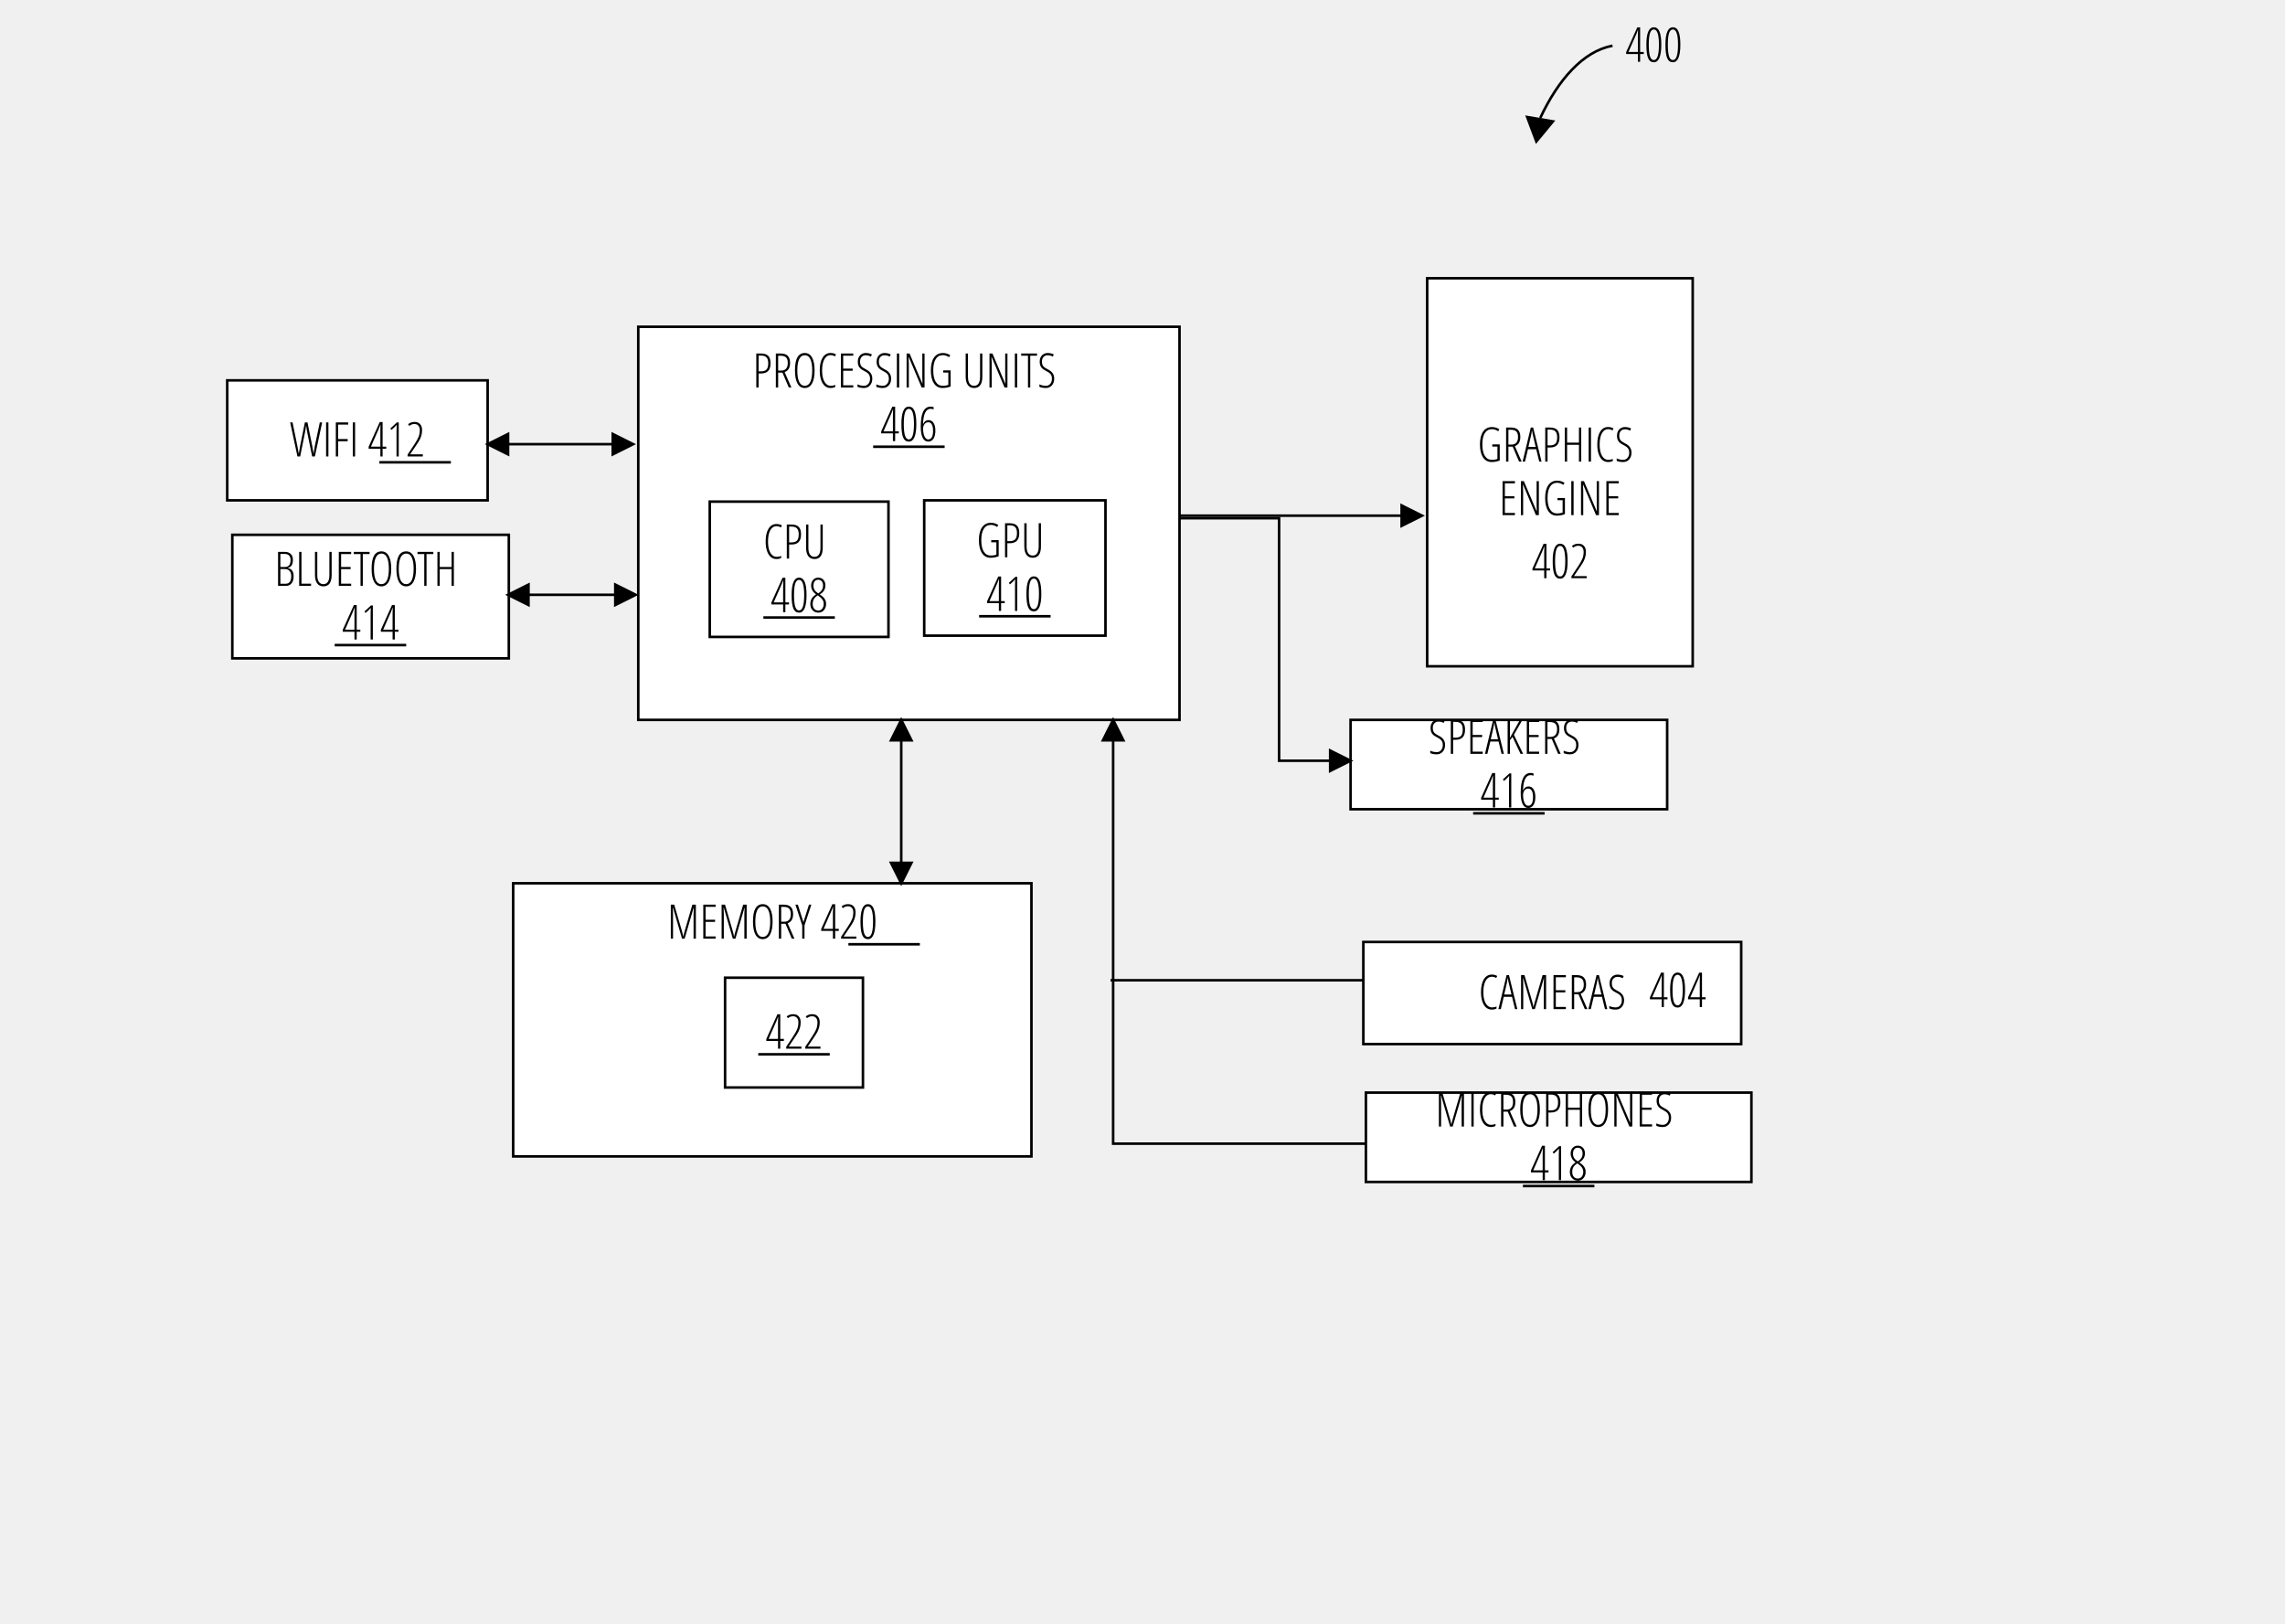
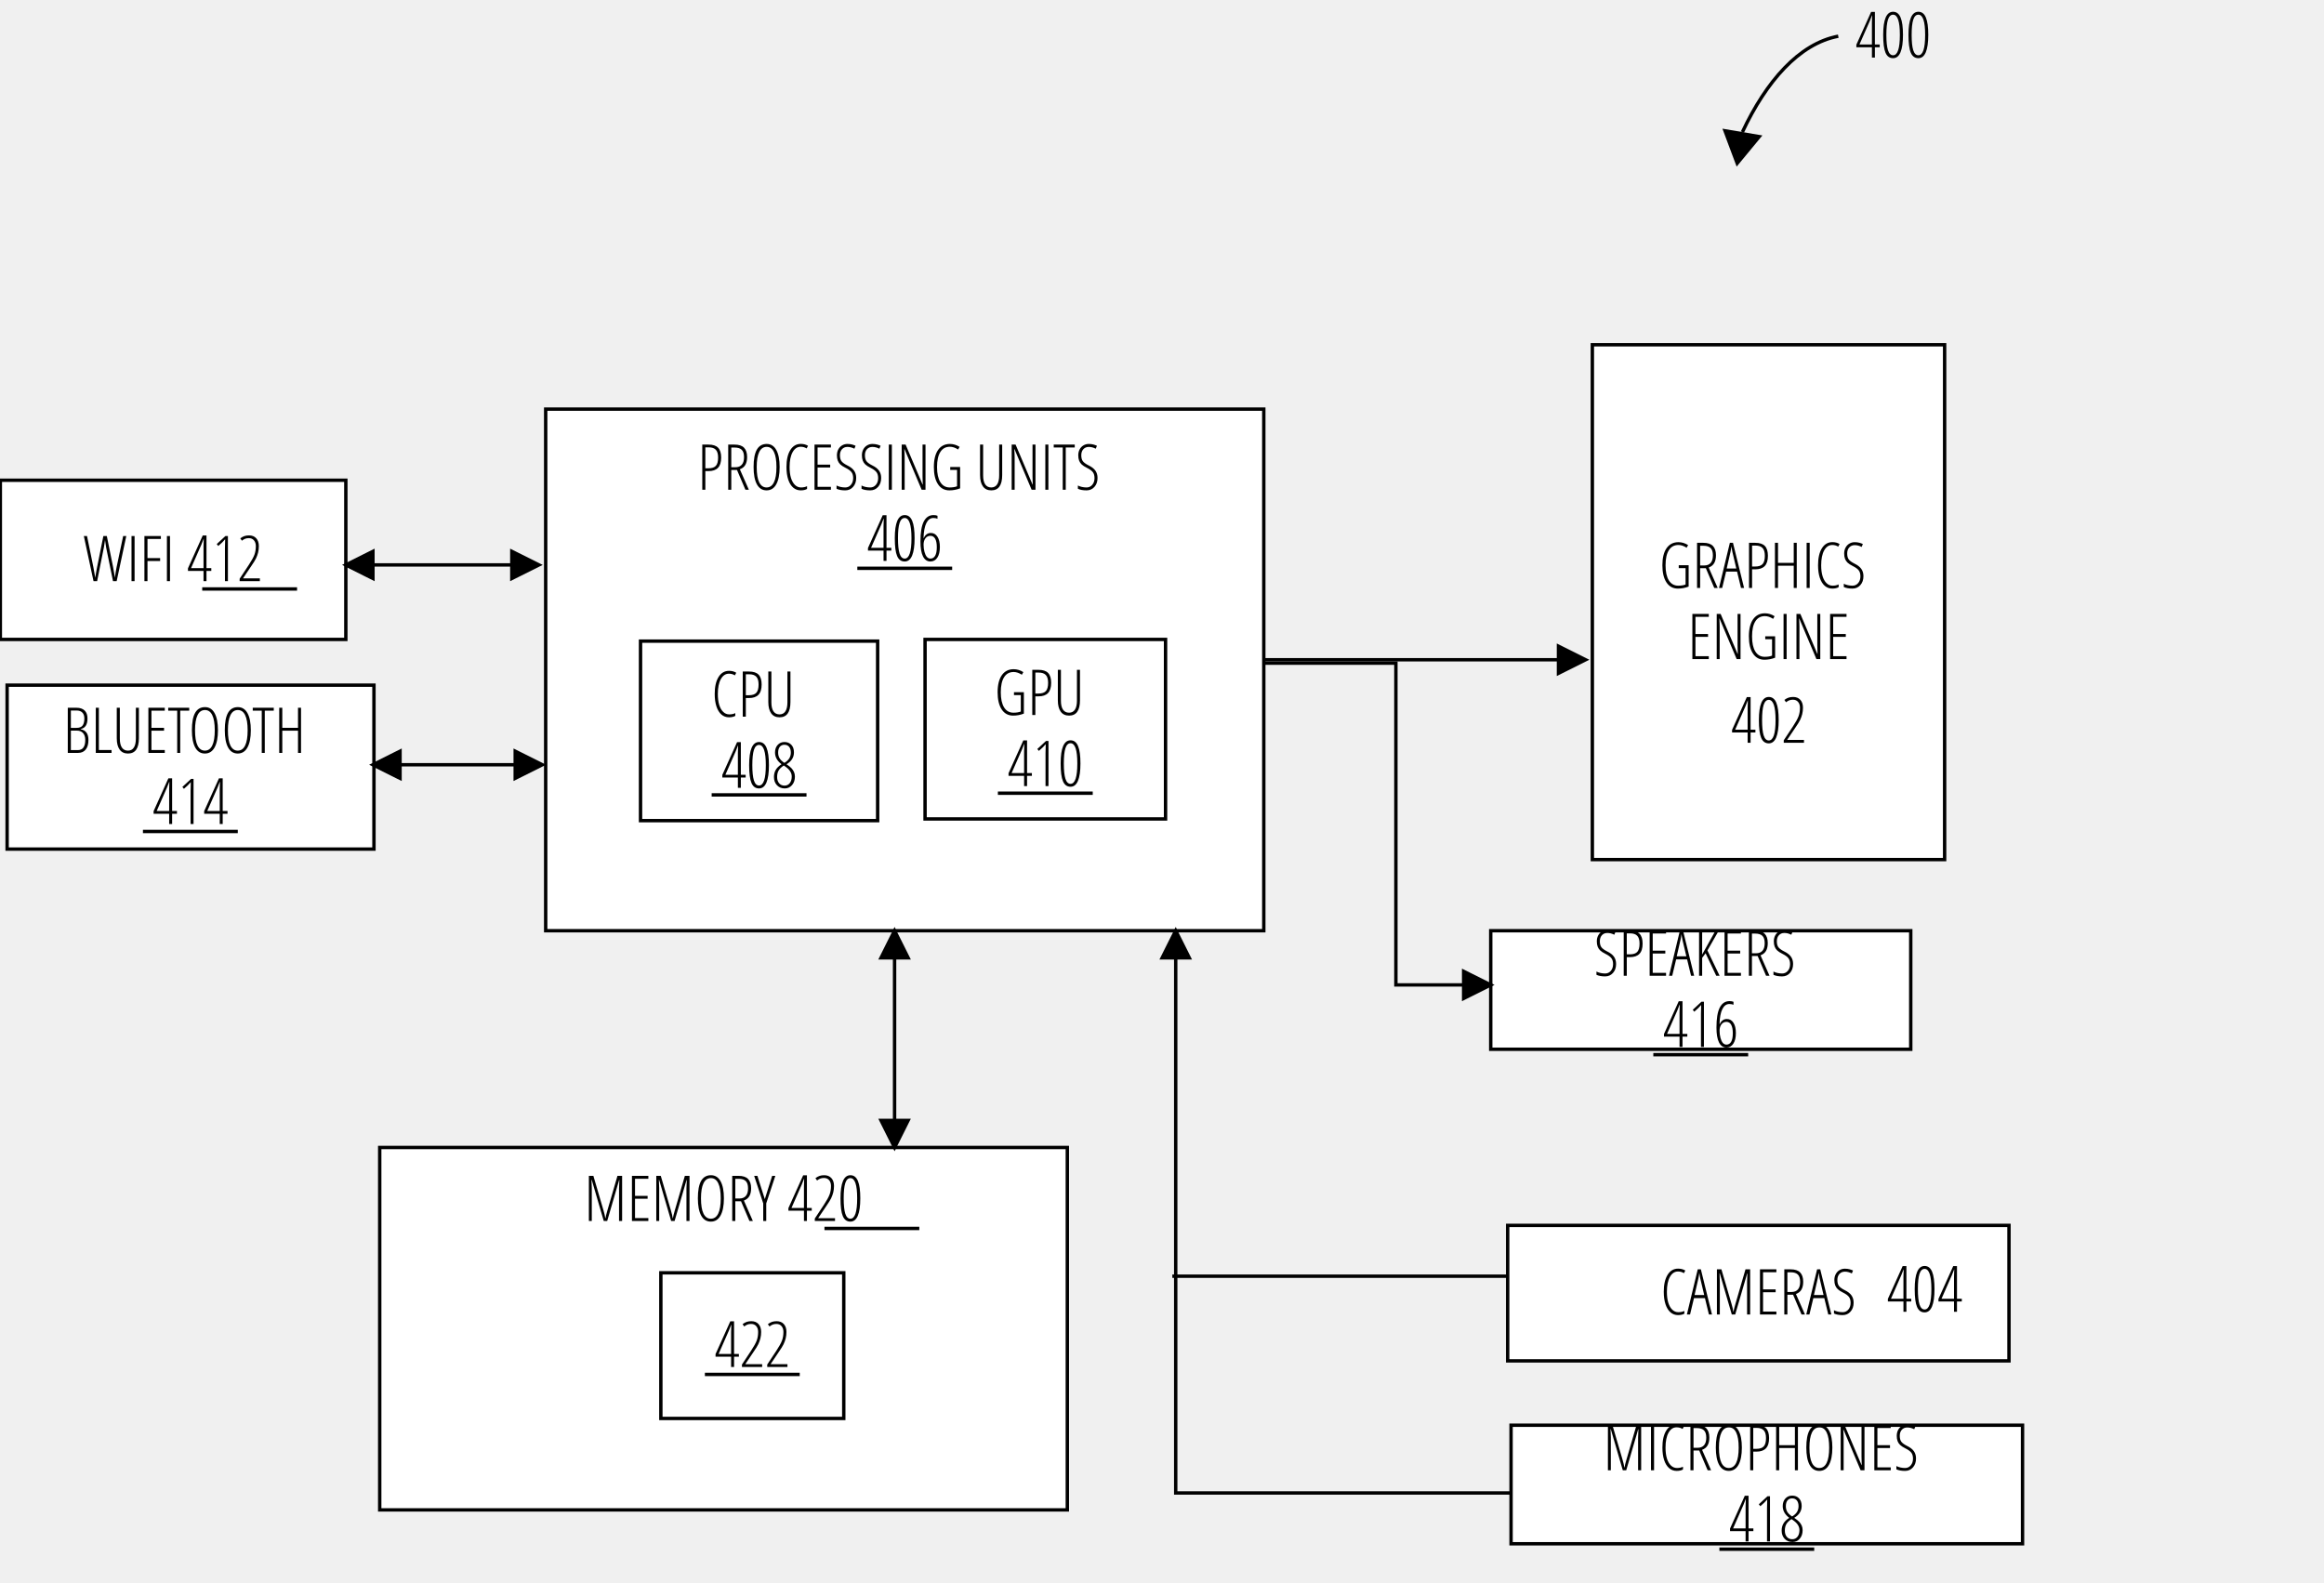
- <svg xmlns="http://www.w3.org/2000/svg" version="1.1" width="895" height="636">
+ <svg xmlns="http://www.w3.org/2000/svg" version="1.1" width="686.1" height="467.303" viewBox="88.9 7.212 686.1 467.303">
  <g>
    <g transform="translate(603.3,17.9)">
      <polygon fill="#000000" points="0,0 4.2,11.2 11.8,2" transform="translate(-5.9,27.3)" />
      <rect fill="none" width="1" height="1" transform="translate(33.3,-0.5)" />
      <g>
        <g>
          <rect x="0" y="0" width="28.3" height="28.3" opacity="0" />
          <path fill="none" stroke="#000000" stroke-width="1" d="M28.3,0C16.7,2.2,7,13.4,0,28.3" />
        </g>
      </g>
      <rect stroke="none" stroke-width="0" fill="#FFFFFF" x="0" y="0" width="0" height="0" />
      <path stroke="#000000" fill="none" />
      <text font-family="OpenSansCondensedLight" font-size="14pt" fill="black" transform="translate(0,0)" />
      <rect stroke-width="0" fill="none" width="1" height="1" transform="translate(33.3,-0.5)" />
      <text font-family="OpenSansCondensedLight" font-size="14pt" fill="black" text-decoration="none" transform="translate(33.3,-0.5)">
        <tspan x="0" y="6.8">400</tspan>
      </text>
      <path stroke="#000000" fill="none" transform="translate(33.3,-0.5)" />
    </g>
    <g transform="translate(250,128)">
      <g>
        <g>
          <path d="M212,0H0v154h212V0L212,0z" stroke="#000000" stroke-dasharray="none" fill="#FFFFFF" />
          <rect x="9.3" y="7" width="193.5" height="140" fill="none" />
          <circle fill="none" cx="106" cy="0" r="0.1" />
          <circle fill="none" cx="158.5" cy="0" r="0.1" />
          <circle fill="none" cx="212" cy="38.8" r="0.1" />
          <circle fill="none" cx="212" cy="77" r="0.1" />
          <circle fill="none" cx="212" cy="115.2" r="0.1" />
          <circle fill="none" cx="158.5" cy="154" r="0.1" />
          <circle fill="none" cx="106" cy="154" r="0.1" />
          <circle fill="none" cx="53.5" cy="154" r="0.1" />
          <circle fill="none" cx="0" cy="115.2" r="0.1" />
          <circle fill="none" cx="0" cy="77" r="0.1" />
          <circle fill="none" cx="0" cy="38.8" r="0.1" />
          <circle fill="none" cx="53.5" cy="0" r="0.1" />
        </g>
      </g>
      <rect stroke="none" stroke-width="0" fill="#FFFFFF" x="0" y="0" width="0" height="0" transform="translate(211.9,76.9)" />
      <path stroke="#000000" fill="none" d="" />
      <text font-family="OpenSansCondensedLight" font-size="14pt" fill="black" transform="translate(211.9,76.9)" />
      <rect stroke-width="0" fill="none" width="193.5" height="140" transform="translate(9.3,7)" />
      <text font-family="OpenSansCondensedLight" font-size="14pt" fill="black" transform="translate(9.3,7)" text-anchor="middle">
        <tspan x="96.7" y="16.8">PROCESSING UNITS</tspan>
        <tspan x="96.7" y="37.8">406</tspan>
      </text>
      <path stroke="#000000" fill="none" transform="translate(9.3,7)" d="M 82.7 40 110.7 40" />
    </g>
    <g transform="translate(278,196.5)">
      <g>
        <g>
          <path d="M70,0H0v53h70V0L70,0z" stroke="#000000" stroke-dasharray="none" fill="#FFFFFF" />
          <rect x="3.1" y="2.4" width="63.9" height="48.2" fill="none" />
          <circle fill="none" cx="35" cy="0" r="0.1" />
          <circle fill="none" cx="52.3" cy="0" r="0.1" />
          <circle fill="none" cx="70" cy="13.4" r="0.1" />
          <circle fill="none" cx="70" cy="26.5" r="0.1" />
          <circle fill="none" cx="70" cy="39.6" r="0.1" />
          <circle fill="none" cx="52.3" cy="53" r="0.1" />
          <circle fill="none" cx="35" cy="53" r="0.1" />
          <circle fill="none" cx="17.7" cy="53" r="0.1" />
          <circle fill="none" cx="0" cy="39.6" r="0.1" />
          <circle fill="none" cx="0" cy="26.5" r="0.1" />
          <circle fill="none" cx="0" cy="13.4" r="0.1" />
          <circle fill="none" cx="17.7" cy="0" r="0.1" />
        </g>
      </g>
      <rect stroke="none" stroke-width="0" fill="#FFFFFF" x="0" y="0" width="0" height="0" transform="translate(69.9,26.4)" />
      <path stroke="#000000" fill="none" d="" />
      <text font-family="OpenSansCondensedLight" font-size="14pt" fill="black" transform="translate(69.9,26.4)" />
      <rect stroke-width="0" fill="none" width="63.9" height="48.2" transform="translate(3.1,2.4)" />
      <text font-family="OpenSansCondensedLight" font-size="14pt" fill="black" transform="translate(3.1,2.4)" text-anchor="middle">
        <tspan x="31.9" y="19.9">CPU</tspan>
        <tspan x="31.9" y="40.9">408</tspan>
      </text>
      <path stroke="#000000" fill="none" transform="translate(3.1,2.4)" d="M 17.9 43 45.9 43" />
    </g>
    <g transform="translate(362,196)">
      <g>
        <g>
          <path d="M71,0H0v53h71V0L71,0z" stroke="#000000" stroke-dasharray="none" fill="#FFFFFF" />
          <rect x="3.1" y="2.4" width="64.8" height="48.2" fill="none" />
          <circle fill="none" cx="35.5" cy="0" r="0.1" />
          <circle fill="none" cx="53.1" cy="0" r="0.1" />
          <circle fill="none" cx="71" cy="13.4" r="0.1" />
          <circle fill="none" cx="71" cy="26.5" r="0.1" />
          <circle fill="none" cx="71" cy="39.6" r="0.1" />
          <circle fill="none" cx="53.1" cy="53" r="0.1" />
          <circle fill="none" cx="35.5" cy="53" r="0.1" />
          <circle fill="none" cx="17.9" cy="53" r="0.1" />
          <circle fill="none" cx="0" cy="39.6" r="0.1" />
          <circle fill="none" cx="0" cy="26.5" r="0.1" />
          <circle fill="none" cx="0" cy="13.4" r="0.1" />
          <circle fill="none" cx="17.9" cy="0" r="0.1" />
        </g>
      </g>
      <rect stroke="none" stroke-width="0" fill="#FFFFFF" x="0" y="0" width="0" height="0" transform="translate(70.9,26.4)" />
      <path stroke="#000000" fill="none" d="" />
      <text font-family="OpenSansCondensedLight" font-size="14pt" fill="black" transform="translate(70.9,26.4)" />
      <rect stroke-width="0" fill="none" width="64.8" height="48.2" transform="translate(3.1,2.4)" />
      <text font-family="OpenSansCondensedLight" font-size="14pt" fill="black" transform="translate(3.1,2.4)" text-anchor="middle">
        <tspan x="32.4" y="19.9">GPU</tspan>
        <tspan x="32.4" y="40.9">410</tspan>
      </text>
      <path stroke="#000000" fill="none" transform="translate(3.1,2.4)" d="M 18.4 43 46.4 43" />
    </g>
    <g transform="translate(89,149)">
      <g>
        <g>
          <path d="M102,0H0v47h102V0L102,0z" stroke="#000000" stroke-dasharray="none" fill="#FFFFFF" />
          <rect x="4.5" y="2.1" width="93.1" height="42.7" fill="none" />
          <circle fill="none" cx="51" cy="0" r="0.1" />
          <circle fill="none" cx="76.3" cy="0" r="0.1" />
          <circle fill="none" cx="102" cy="11.9" r="0.1" />
          <circle fill="none" cx="102" cy="23.5" r="0.1" />
          <circle fill="none" cx="102" cy="35.1" r="0.1" />
          <circle fill="none" cx="76.3" cy="47" r="0.1" />
          <circle fill="none" cx="51" cy="47" r="0.1" />
          <circle fill="none" cx="25.7" cy="47" r="0.1" />
          <circle fill="none" cx="0" cy="35.1" r="0.1" />
          <circle fill="none" cx="0" cy="23.5" r="0.1" />
          <circle fill="none" cx="0" cy="11.9" r="0.1" />
          <circle fill="none" cx="25.7" cy="0" r="0.1" />
        </g>
      </g>
      <rect stroke="none" stroke-width="0" fill="#FFFFFF" x="0" y="0" width="0" height="0" transform="translate(101.9,23.4)" />
      <path stroke="#000000" fill="none" d="" />
      <text font-family="OpenSansCondensedLight" font-size="14pt" fill="black" transform="translate(101.9,23.4)" />
      <rect stroke-width="0" fill="none" width="93.1" height="42.7" transform="translate(4.5,2.1)" />
      <text font-family="OpenSansCondensedLight" font-size="14pt" fill="black" transform="translate(4.5,2.1)" text-anchor="middle">
        <tspan x="46.5" y="27.7">WIFI 412</tspan>
      </text>
      <path stroke="#000000" fill="none" transform="translate(4.5,2.1)" d="M 55.1 30 83.1 30" />
    </g>
    <g transform="translate(91,209.5)">
      <g>
        <g>
          <path d="M108.3,0H0v48.4h108.3V0L108.3,0z" stroke="#000000" stroke-dasharray="none" fill="#FFFFFF" />
          <rect x="4.7" y="2.2" width="98.8" height="44" fill="none" />
          <circle fill="none" cx="54.1" cy="0" r="0.1" />
          <circle fill="none" cx="81" cy="0" r="0.1" />
          <circle fill="none" cx="108.3" cy="12.2" r="0.1" />
          <circle fill="none" cx="108.3" cy="24.2" r="0.1" />
          <circle fill="none" cx="108.3" cy="36.2" r="0.1" />
          <circle fill="none" cx="81" cy="48.4" r="0.1" />
          <circle fill="none" cx="54.1" cy="48.4" r="0.1" />
          <circle fill="none" cx="27.3" cy="48.4" r="0.1" />
          <circle fill="none" cx="0" cy="36.2" r="0.1" />
          <circle fill="none" cx="0" cy="24.2" r="0.1" />
          <circle fill="none" cx="0" cy="12.2" r="0.1" />
          <circle fill="none" cx="27.3" cy="0" r="0.1" />
        </g>
      </g>
      <rect stroke="none" stroke-width="0" fill="#FFFFFF" x="0" y="0" width="0" height="0" transform="translate(108.2,24.1)" />
      <path stroke="#000000" fill="none" d="" />
      <text font-family="OpenSansCondensedLight" font-size="14pt" fill="black" transform="translate(108.2,24.1)" />
      <rect stroke-width="0" fill="none" width="98.8" height="44" transform="translate(4.7,2.2)" />
      <text font-family="OpenSansCondensedLight" font-size="14pt" fill="black" transform="translate(4.7,2.2)" text-anchor="middle">
        <tspan x="49.4" y="17.8">BLUETOOTH</tspan>
        <tspan x="49.4" y="38.8">414</tspan>
      </text>
      <path stroke="#000000" fill="none" transform="translate(4.7,2.2)" d="M 35.4 41 63.4 41" />
    </g>
    <g transform="translate(529,282)">
      <g>
        <g>
          <path d="M124,0H0v35h124V0L124,0z" stroke="#000000" stroke-dasharray="none" fill="#FFFFFF" />
          <rect x="5.4" y="1.6" width="113.2" height="31.8" fill="none" />
          <circle fill="none" cx="62" cy="0" r="0.1" />
          <circle fill="none" cx="92.7" cy="0" r="0.1" />
          <circle fill="none" cx="124" cy="8.8" r="0.1" />
          <circle fill="none" cx="124" cy="17.5" r="0.1" />
          <circle fill="none" cx="124" cy="26.2" r="0.1" />
          <circle fill="none" cx="92.7" cy="35" r="0.1" />
          <circle fill="none" cx="62" cy="35" r="0.1" />
          <circle fill="none" cx="31.3" cy="35" r="0.1" />
          <circle fill="none" cx="0" cy="26.2" r="0.1" />
          <circle fill="none" cx="0" cy="17.5" r="0.1" />
          <circle fill="none" cx="0" cy="8.8" r="0.1" />
          <circle fill="none" cx="31.3" cy="0" r="0.1" />
        </g>
      </g>
      <rect stroke="none" stroke-width="0" fill="#FFFFFF" x="0" y="0" width="0" height="0" transform="translate(123.9,17.4)" />
      <path stroke="#000000" fill="none" d="" />
      <text font-family="OpenSansCondensedLight" font-size="14pt" fill="black" transform="translate(123.9,17.4)" />
      <rect stroke-width="0" fill="none" width="113.2" height="31.8" transform="translate(5.4,1.6)" />
      <text font-family="OpenSansCondensedLight" font-size="14pt" fill="black" transform="translate(5.4,1.6)" text-anchor="middle">
        <tspan x="56.6" y="11.7">SPEAKERS</tspan>
        <tspan x="56.6" y="32.7">416</tspan>
      </text>
      <path stroke="#000000" fill="none" transform="translate(5.4,1.6)" d="M 42.6 35 70.6 35" />
    </g>
    <g transform="translate(535,428)">
      <g>
        <g>
          <path d="M151,0H0v35h151V0L151,0z" stroke="#000000" stroke-dasharray="none" fill="#FFFFFF" />
          <rect x="6.6" y="1.6" width="137.8" height="31.8" fill="none" />
          <circle fill="none" cx="75.5" cy="0" r="0.1" />
          <circle fill="none" cx="112.9" cy="0" r="0.1" />
          <circle fill="none" cx="151" cy="8.8" r="0.1" />
          <circle fill="none" cx="151" cy="17.5" r="0.1" />
          <circle fill="none" cx="151" cy="26.2" r="0.1" />
          <circle fill="none" cx="112.9" cy="35" r="0.1" />
          <circle fill="none" cx="75.5" cy="35" r="0.1" />
          <circle fill="none" cx="38.1" cy="35" r="0.1" />
          <circle fill="none" cx="0" cy="26.2" r="0.1" />
          <circle fill="none" cx="0" cy="17.5" r="0.1" />
          <circle fill="none" cx="0" cy="8.8" r="0.1" />
          <circle fill="none" cx="38.1" cy="0" r="0.1" />
        </g>
      </g>
      <rect stroke="none" stroke-width="0" fill="#FFFFFF" x="0" y="0" width="0" height="0" transform="translate(150.9,17.4)" />
      <path stroke="#000000" fill="none" d="" />
      <text font-family="OpenSansCondensedLight" font-size="14pt" fill="black" transform="translate(150.9,17.4)" />
      <rect stroke-width="0" fill="none" width="137.8" height="31.8" transform="translate(6.6,1.6)" />
      <text font-family="OpenSansCondensedLight" font-size="14pt" fill="black" transform="translate(6.6,1.6)" text-anchor="middle">
        <tspan x="68.9" y="11.7">MICROPHONES</tspan>
        <tspan x="68.9" y="32.7">418</tspan>
      </text>
      <path stroke="#000000" fill="none" transform="translate(6.6,1.6)" d="M 54.9 35 82.9 35" />
    </g>
    <g transform="translate(201,346)">
      <g>
        <g>
          <path d="M203,0H0v107h203V0L203,0z" stroke="#000000" stroke-dasharray="none" fill="#FFFFFF" />
          <rect x="8.9" y="4.9" width="185.3" height="97.2" fill="none" />
          <circle fill="none" cx="101.5" cy="0" r="0.1" />
          <circle fill="none" cx="151.8" cy="0" r="0.1" />
          <circle fill="none" cx="203" cy="27" r="0.1" />
          <circle fill="none" cx="203" cy="53.5" r="0.1" />
          <circle fill="none" cx="203" cy="80" r="0.1" />
          <circle fill="none" cx="151.8" cy="107" r="0.1" />
          <circle fill="none" cx="101.5" cy="107" r="0.1" />
          <circle fill="none" cx="51.2" cy="107" r="0.1" />
          <circle fill="none" cx="0" cy="80" r="0.1" />
          <circle fill="none" cx="0" cy="53.5" r="0.1" />
          <circle fill="none" cx="0" cy="27" r="0.1" />
          <circle fill="none" cx="51.2" cy="0" r="0.1" />
        </g>
      </g>
      <rect stroke="none" stroke-width="0" fill="#FFFFFF" x="0" y="0" width="0" height="0" transform="translate(202.9,53.4)" />
      <path stroke="#000000" fill="none" d="" />
      <text font-family="OpenSansCondensedLight" font-size="14pt" fill="black" transform="translate(202.9,53.4)" />
      <rect stroke-width="0" fill="none" width="185.3" height="97.2" transform="translate(8.9,4.9)" />
      <text font-family="OpenSansCondensedLight" font-size="14pt" fill="black" transform="translate(8.9,4.9)" text-anchor="middle">
        <tspan x="92.6" y="16.8">MEMORY 420</tspan>
      </text>
      <path stroke="#000000" fill="none" transform="translate(8.9,4.9)" d="M 122.4 19 150.4 19" />
    </g>
    <g transform="translate(284,383)">
      <g>
        <g>
          <path d="M54,0H0v43h54V0L54,0z" stroke="#000000" stroke-dasharray="none" fill="#FFFFFF" />
          <rect x="2.4" y="2" width="49.3" height="39.1" fill="none" />
          <circle fill="none" cx="27" cy="0" r="0.1" />
          <circle fill="none" cx="40.4" cy="0" r="0.1" />
          <circle fill="none" cx="54" cy="10.8" r="0.1" />
          <circle fill="none" cx="54" cy="21.5" r="0.1" />
          <circle fill="none" cx="54" cy="32.2" r="0.1" />
          <circle fill="none" cx="40.4" cy="43" r="0.1" />
          <circle fill="none" cx="27" cy="43" r="0.1" />
          <circle fill="none" cx="13.6" cy="43" r="0.1" />
          <circle fill="none" cx="0" cy="32.2" r="0.1" />
          <circle fill="none" cx="0" cy="21.5" r="0.1" />
          <circle fill="none" cx="0" cy="10.8" r="0.1" />
          <circle fill="none" cx="13.6" cy="0" r="0.1" />
        </g>
      </g>
      <rect stroke="none" stroke-width="0" fill="#FFFFFF" x="0" y="0" width="0" height="0" transform="translate(53.9,21.4)" />
      <path stroke="#000000" fill="none" d="" />
      <text font-family="OpenSansCondensedLight" font-size="14pt" fill="black" transform="translate(53.9,21.4)" />
      <rect stroke-width="0" fill="none" width="49.3" height="39.1" transform="translate(2.4,2)" />
      <text font-family="OpenSansCondensedLight" font-size="14pt" fill="black" transform="translate(2.4,2)" text-anchor="middle">
        <tspan x="24.6" y="25.8"> 422</tspan>
      </text>
      <path stroke="#000000" fill="none" transform="translate(2.4,2)" d="M 10.6 28 38.6 28" />
    </g>
    <g transform="translate(559,109)">
      <g>
        <g>
          <path d="M104,0H0v152h104V0L104,0z" stroke="#000000" stroke-dasharray="none" fill="#FFFFFF" />
          <rect x="4.5" y="6.9" width="94.9" height="138.1" fill="none" />
          <circle fill="none" cx="52" cy="0" r="0.1" />
          <circle fill="none" cx="77.8" cy="0" r="0.1" />
          <circle fill="none" cx="104" cy="38.3" r="0.1" />
          <circle fill="none" cx="104" cy="76" r="0.1" />
          <circle fill="none" cx="104" cy="113.7" r="0.1" />
          <circle fill="none" cx="77.8" cy="152" r="0.1" />
          <circle fill="none" cx="52" cy="152" r="0.1" />
          <circle fill="none" cx="26.2" cy="152" r="0.1" />
          <circle fill="none" cx="0" cy="113.7" r="0.1" />
          <circle fill="none" cx="0" cy="76" r="0.1" />
          <circle fill="none" cx="0" cy="38.3" r="0.1" />
          <circle fill="none" cx="26.2" cy="0" r="0.1" />
        </g>
      </g>
      <rect stroke="none" stroke-width="0" fill="#FFFFFF" x="0" y="0" width="0" height="0" transform="translate(103.9,75.9)" />
      <path stroke="#000000" fill="none" d="" />
      <text font-family="OpenSansCondensedLight" font-size="14pt" fill="black" transform="translate(103.9,75.9)" />
      <rect stroke-width="0" fill="none" width="94.9" height="138.1" transform="translate(4.5,6.9)" />
      <text font-family="OpenSansCondensedLight" font-size="14pt" fill="black" transform="translate(4.5,6.9)" text-anchor="middle">
        <tspan x="47.5" y="64.9">GRAPHICS</tspan>
        <tspan x="47.5" y="85.9">ENGINE</tspan>
      </text>
      <path stroke="#000000" fill="none" transform="translate(4.5,6.9)" d="M 0 0" />
    </g>
    <g transform="translate(534,369)">
      <g>
        <g>
          <path d="M148,0H0v40h148V0L148,0z" stroke="#000000" stroke-dasharray="none" fill="#FFFFFF" />
          <rect x="6.5" y="1.8" width="135.1" height="36.4" fill="none" />
          <circle fill="none" cx="74" cy="0" r="0.1" />
          <circle fill="none" cx="110.7" cy="0" r="0.1" />
          <circle fill="none" cx="148" cy="10.1" r="0.1" />
          <circle fill="none" cx="148" cy="20" r="0.1" />
          <circle fill="none" cx="148" cy="29.9" r="0.1" />
          <circle fill="none" cx="110.7" cy="40" r="0.1" />
          <circle fill="none" cx="74" cy="40" r="0.1" />
          <circle fill="none" cx="37.3" cy="40" r="0.1" />
          <circle fill="none" cx="0" cy="29.9" r="0.1" />
          <circle fill="none" cx="0" cy="20" r="0.1" />
          <circle fill="none" cx="0" cy="10.1" r="0.1" />
          <circle fill="none" cx="37.3" cy="0" r="0.1" />
        </g>
      </g>
      <rect stroke="none" stroke-width="0" fill="#FFFFFF" x="0" y="0" width="0" height="0" transform="translate(147.9,19.9)" />
      <path stroke="#000000" fill="none" d="" />
      <text font-family="OpenSansCondensedLight" font-size="14pt" fill="black" transform="translate(147.9,19.9)" />
      <rect stroke-width="0" fill="none" width="135.1" height="36.4" transform="translate(6.5,1.8)" />
      <text font-family="OpenSansCondensedLight" font-size="14pt" fill="black" transform="translate(6.5,1.8)" text-anchor="middle">
        <tspan x="67.5" y="24.5">CAMERAS</tspan>
      </text>
      <path stroke="#000000" fill="none" transform="translate(6.5,1.8)" d="M 0 0" />
    </g>
    <g>
      <path stroke="black" stroke-dasharray="none" d="M 199 174 240 174" fill="none" />
      <path fill="black" stroke="black" d="M 8 0 L 0 4 L 8 8 z" transform="translate(191,170) scale(1,1) rotate(0)" />
      <path fill="black" stroke="black" d="M 8 0 L 0 4 L 8 8 z" transform="translate(248,178) scale(1,1) rotate(-180)" />
      <g>
        <g label-idx="0" cursor="move" transform="translate(219.5, 174)">
          <rect fill="white" rx="3" ry="3" x="0" y="0" width="0" height="0" />
          <text text-anchor="middle" font-size="14pt" font-family="OpenSansCondensedLight" y="0.8em" display="none" xml:space="preserve" transform="translate(0,0)" />
        </g>
      </g>
    </g>
    <g>
      <path stroke="black" stroke-dasharray="none" d="M 207 233 241 233" fill="none" />
      <path fill="black" stroke="black" d="M 8 0 L 0 4 L 8 8 z" transform="translate(199,229) scale(1,1) rotate(0)" />
      <path fill="black" stroke="black" d="M 8 0 L 0 4 L 8 8 z" transform="translate(249,237) scale(1,1) rotate(-180)" />
      <g>
        <g label-idx="0" cursor="move" transform="translate(224, 233)">
          <rect fill="white" rx="3" ry="3" x="0" y="0" width="0" height="0" />
          <text text-anchor="middle" font-size="14pt" font-family="OpenSansCondensedLight" y="0.8em" display="none" xml:space="preserve" transform="translate(0,0)" />
        </g>
      </g>
    </g>
    <g>
      <path stroke="black" stroke-dasharray="none" d="M 462 202 549 202" fill="none" />
      <path fill="black" stroke="black" d="" transform="translate(462,202) scale(1,1) rotate(0)" />
      <path fill="black" stroke="black" d="M 8 0 L 0 4 L 8 8 z" transform="translate(557,206) scale(1,1) rotate(-180)" />
      <g>
        <g label-idx="0" cursor="move" transform="translate(505.5, 202)">
          <rect fill="white" rx="3" ry="3" x="0" y="0" width="0" height="0" />
          <text text-anchor="middle" font-size="14pt" font-family="OpenSansCondensedLight" y="0.8em" display="none" xml:space="preserve" transform="translate(0,0)" />
        </g>
      </g>
    </g>
    <g>
      <path stroke="black" stroke-dasharray="none" d="M 462 203 501 203 501 298 521 298" fill="none" />
      <path fill="black" stroke="black" d="" transform="translate(462,203) scale(1,1) rotate(0)" />
      <path fill="black" stroke="black" d="M 8 0 L 0 4 L 8 8 z" transform="translate(529,302) scale(1,1) rotate(-180)" />
      <g>
        <g label-idx="0" cursor="move" transform="translate(501, 241)">
          <rect fill="white" rx="3" ry="3" x="0" y="0" width="0" height="0" />
          <text text-anchor="middle" font-size="14pt" font-family="OpenSansCondensedLight" y="0.8em" display="none" xml:space="preserve" transform="translate(0,0)" />
        </g>
      </g>
    </g>
    <g>
      <path stroke="black" stroke-dasharray="none" d="M 353 290 353 338" fill="none" />
      <path fill="black" stroke="black" d="M 8 0 L 0 4 L 8 8 z" transform="translate(357,282) scale(1,1) rotate(-270)" />
      <path fill="black" stroke="black" d="M 8 0 L 0 4 L 8 8 z" transform="translate(349,346) scale(1,1) rotate(-90)" />
      <g>
        <g label-idx="0" cursor="move" transform="translate(353, 314)">
          <rect fill="white" rx="3" ry="3" x="0" y="0" width="0" height="0" />
          <text text-anchor="middle" font-size="14pt" font-family="OpenSansCondensedLight" y="0.8em" display="none" xml:space="preserve" transform="translate(0,0)" />
        </g>
      </g>
    </g>
    <g>
      <path stroke="black" stroke-dasharray="none" d="M 534 384 435 384" fill="none" />
      <path fill="black" stroke="black" d="" transform="translate(534,384) scale(1,1) rotate(-180)" />
      <path fill="black" stroke="black" d="" transform="translate(435,384) scale(1,1) rotate(0)" />
      <g>
        <g label-idx="0" cursor="move" transform="translate(484.5, 384)">
          <rect fill="white" rx="3" ry="3" x="0" y="0" width="0" height="0" />
          <text text-anchor="middle" font-size="14pt" font-family="OpenSansCondensedLight" y="0.8em" display="none" xml:space="preserve" transform="translate(0,0)" />
        </g>
      </g>
    </g>
    <g>
      <path stroke="black" stroke-dasharray="none" d="M 535 448 436 448 436 290" fill="none" />
      <path fill="black" stroke="black" d="" transform="translate(535,448) scale(1,1) rotate(-180)" />
      <path fill="black" stroke="black" d="M 8 0 L 0 4 L 8 8 z" transform="translate(440,282) scale(1,1) rotate(-270)" />
      <g>
        <g label-idx="0" cursor="move" transform="translate(436, 418.5)">
          <rect fill="white" rx="3" ry="3" x="0" y="0" width="0" height="0" />
          <text text-anchor="middle" font-size="14pt" font-family="OpenSansCondensedLight" y="0.8em" display="none" xml:space="preserve" transform="translate(0,0)" />
        </g>
      </g>
    </g>
    <g transform="translate(596,205)">
      <g>
        <g>
          <rect y="0" fill="#FFFFFF" width="30.2" height="30.2" stroke="none" stroke-dasharray="none" />
          <rect x="2.1" y="2.3" fill="none" width="26" height="25.7" />
          <circle fill="none" cx="15.1" cy="0" r="0.1" />
          <circle fill="none" cx="23.5" cy="0" r="0.1" />
          <circle fill="none" cx="30.2" cy="7.3" r="0.1" />
          <circle fill="none" cx="30.2" cy="14.7" r="0.1" />
          <circle fill="none" cx="30.2" cy="23" r="0.1" />
          <circle fill="none" cx="23.5" cy="30.2" r="0.1" />
          <circle fill="none" cx="15.1" cy="30.2" r="0.1" />
          <circle fill="none" cx="7.6" cy="30.2" r="0.1" />
          <circle fill="none" cx="0" cy="23" r="0.1" />
          <circle fill="none" cx="0" cy="14.7" r="0.1" />
          <circle fill="none" cx="0" cy="7.3" r="0.1" />
          <circle fill="none" cx="7.7" cy="0" r="0.1" />
        </g>
      </g>
      <rect stroke="none" stroke-width="0" fill="#FFFFFF" x="0" y="0" width="0" height="0" transform="translate(30.1,14.6)" />
      <path stroke="#000000" fill="none" d="" />
      <text font-family="OpenSansCondensedLight" font-size="14pt" fill="black" transform="translate(30.1,14.6)" />
      <rect stroke-width="0" fill="none" width="26" height="25.7" transform="translate(2.1,2.3)" />
      <text font-family="OpenSansCondensedLight" font-size="14pt" fill="black" text-decoration="underline" transform="translate(2.1,2.3)" text-anchor="middle">
        <tspan x="13" y="19.2">402</tspan>
      </text>
      <path stroke="#000000" fill="none" transform="translate(2.1,2.3)" />
    </g>
    <g transform="translate(642,373)">
      <g>
        <g>
          <rect y="0" fill="#FFFFFF" width="30.2" height="30.2" stroke="none" stroke-dasharray="none" />
          <rect x="2.1" y="2.3" fill="none" width="26" height="25.7" />
          <circle fill="none" cx="15.1" cy="0" r="0.1" />
          <circle fill="none" cx="23.5" cy="0" r="0.1" />
          <circle fill="none" cx="30.2" cy="7.3" r="0.1" />
          <circle fill="none" cx="30.2" cy="14.7" r="0.1" />
          <circle fill="none" cx="30.2" cy="23" r="0.1" />
          <circle fill="none" cx="23.5" cy="30.2" r="0.1" />
          <circle fill="none" cx="15.1" cy="30.2" r="0.1" />
          <circle fill="none" cx="7.6" cy="30.2" r="0.1" />
          <circle fill="none" cx="0" cy="23" r="0.1" />
          <circle fill="none" cx="0" cy="14.7" r="0.1" />
          <circle fill="none" cx="0" cy="7.3" r="0.1" />
          <circle fill="none" cx="7.7" cy="0" r="0.1" />
        </g>
      </g>
      <rect stroke="none" stroke-width="0" fill="#FFFFFF" x="0" y="0" width="0" height="0" transform="translate(30.1,14.6)" />
      <path stroke="#000000" fill="none" d="" />
      <text font-family="OpenSansCondensedLight" font-size="14pt" fill="black" transform="translate(30.1,14.6)" />
      <rect stroke-width="0" fill="none" width="26" height="25.7" transform="translate(2.1,2.3)" />
      <text font-family="OpenSansCondensedLight" font-size="14pt" fill="black" text-decoration="underline" transform="translate(2.1,2.3)" text-anchor="middle">
        <tspan x="13" y="19.2">404</tspan>
      </text>
      <path stroke="#000000" fill="none" transform="translate(2.1,2.3)" />
    </g>
  </g>
  <defs />
</svg>
